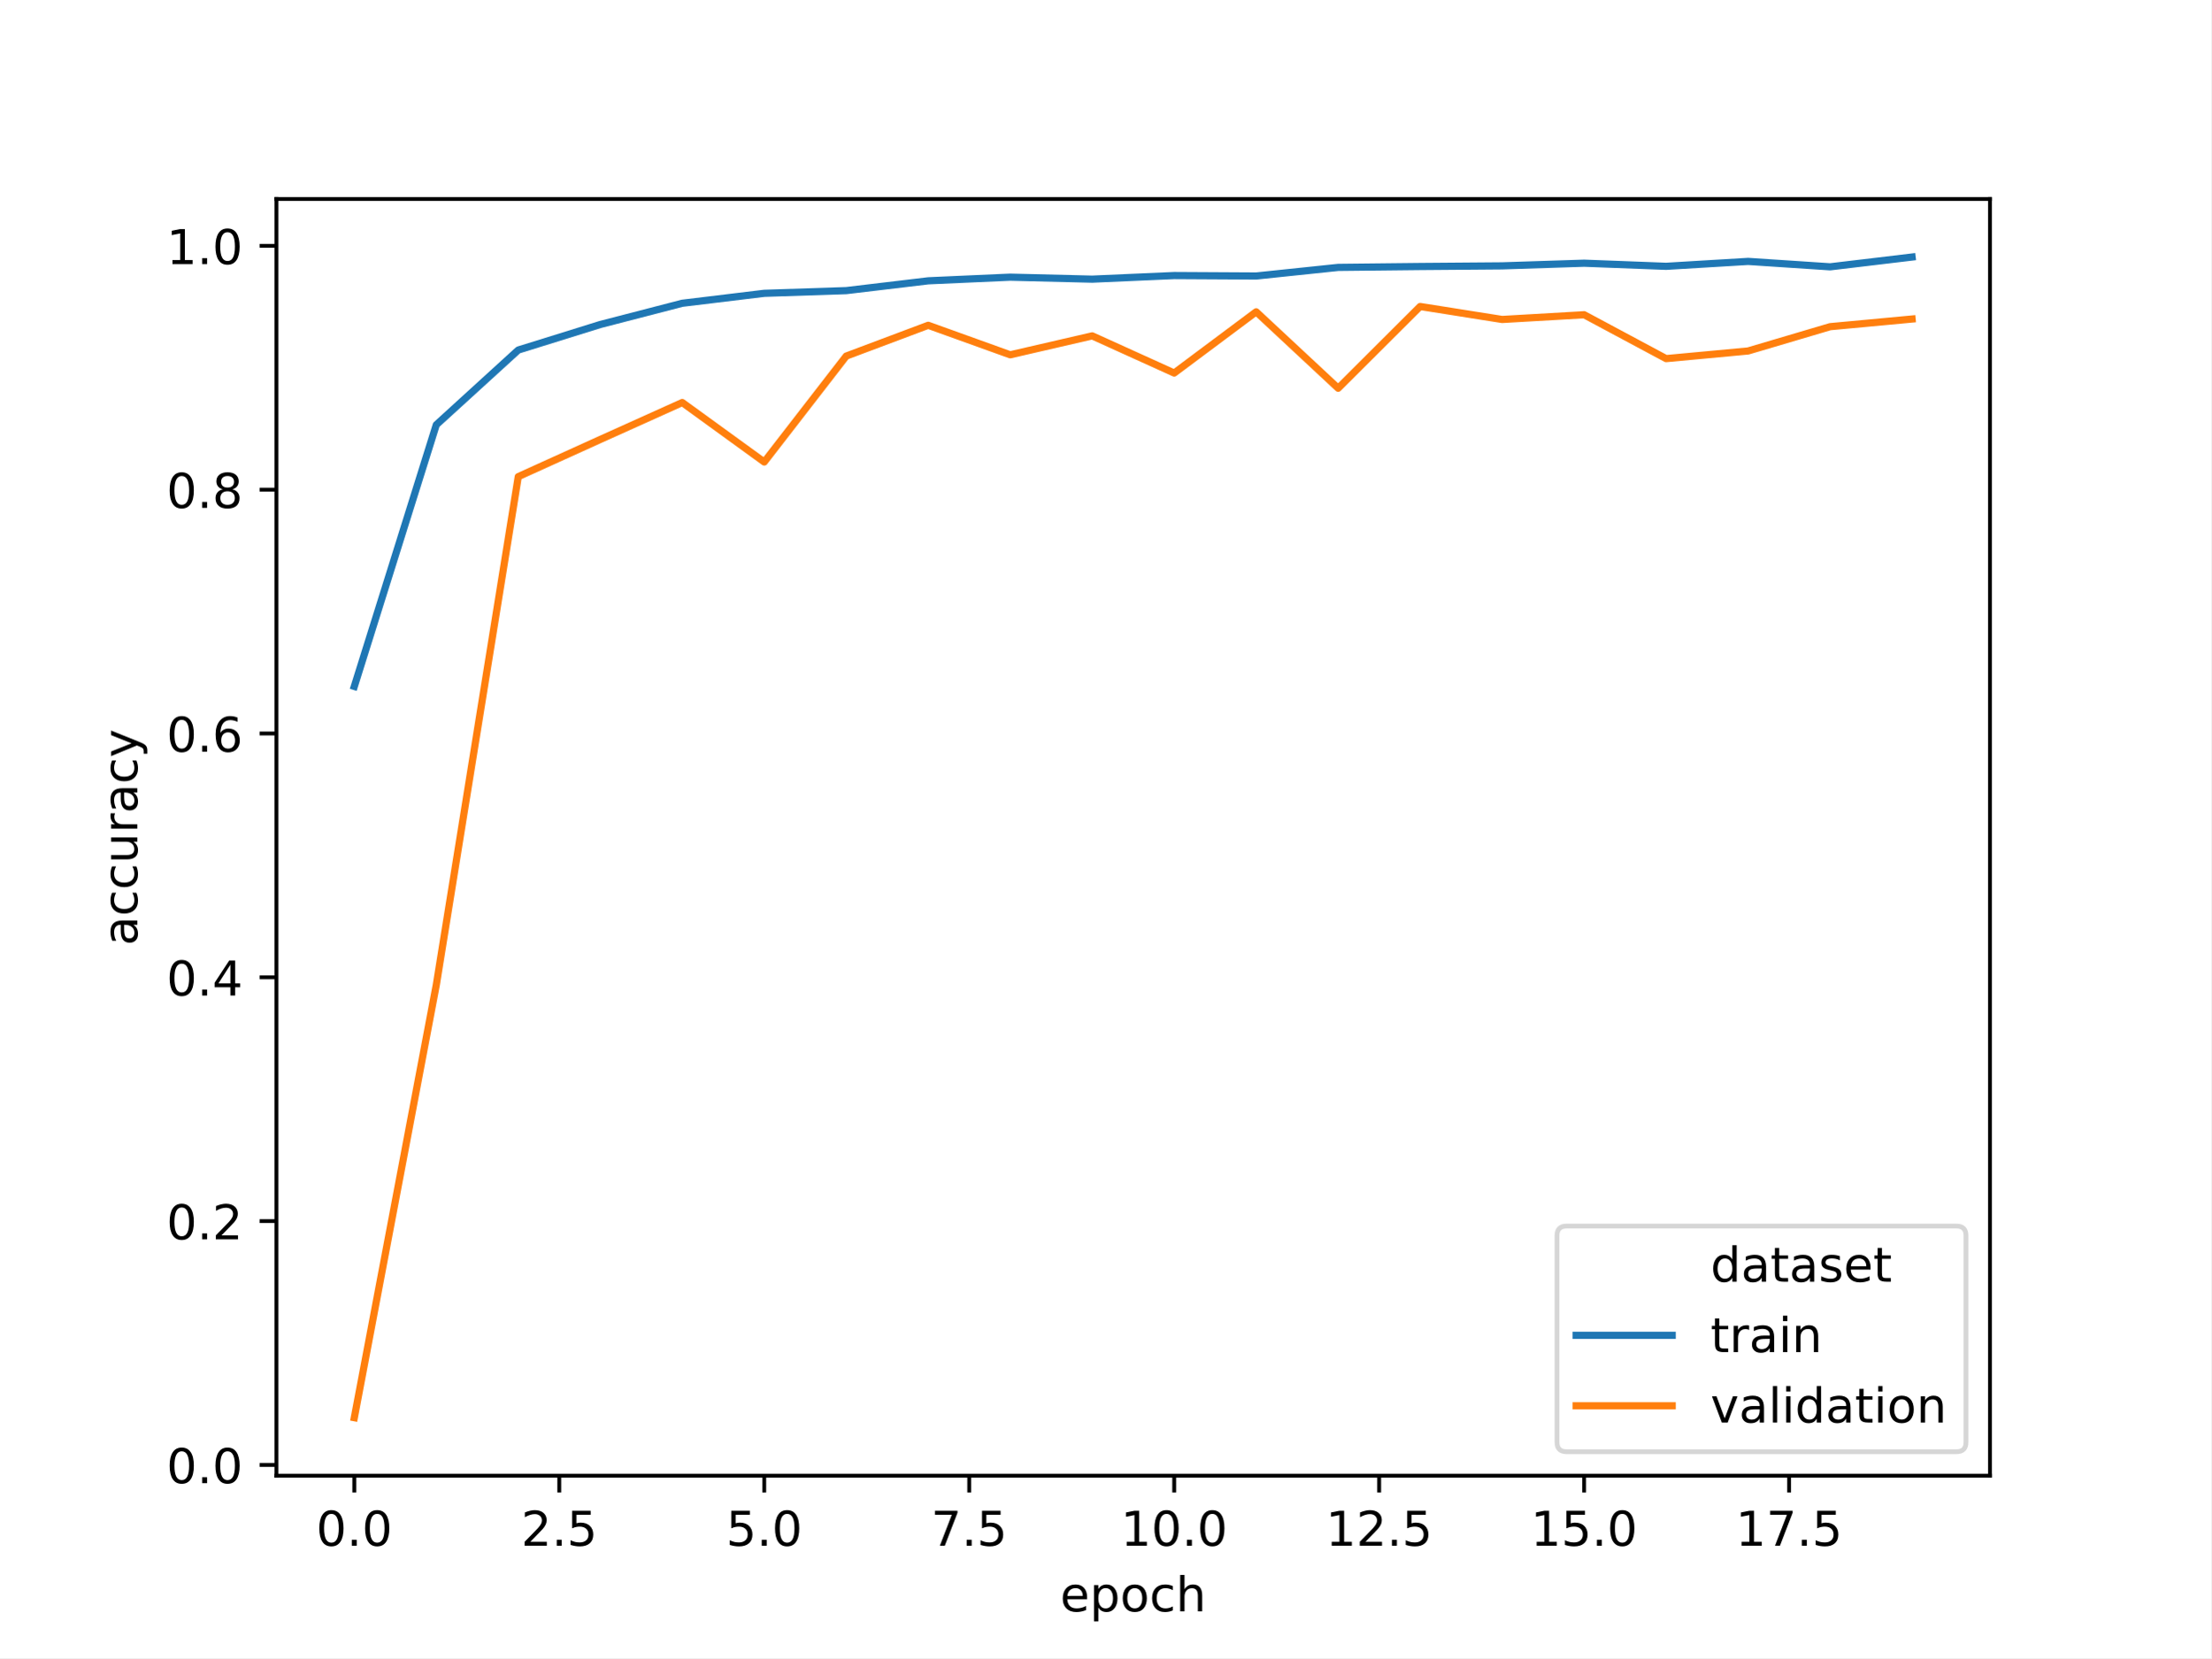
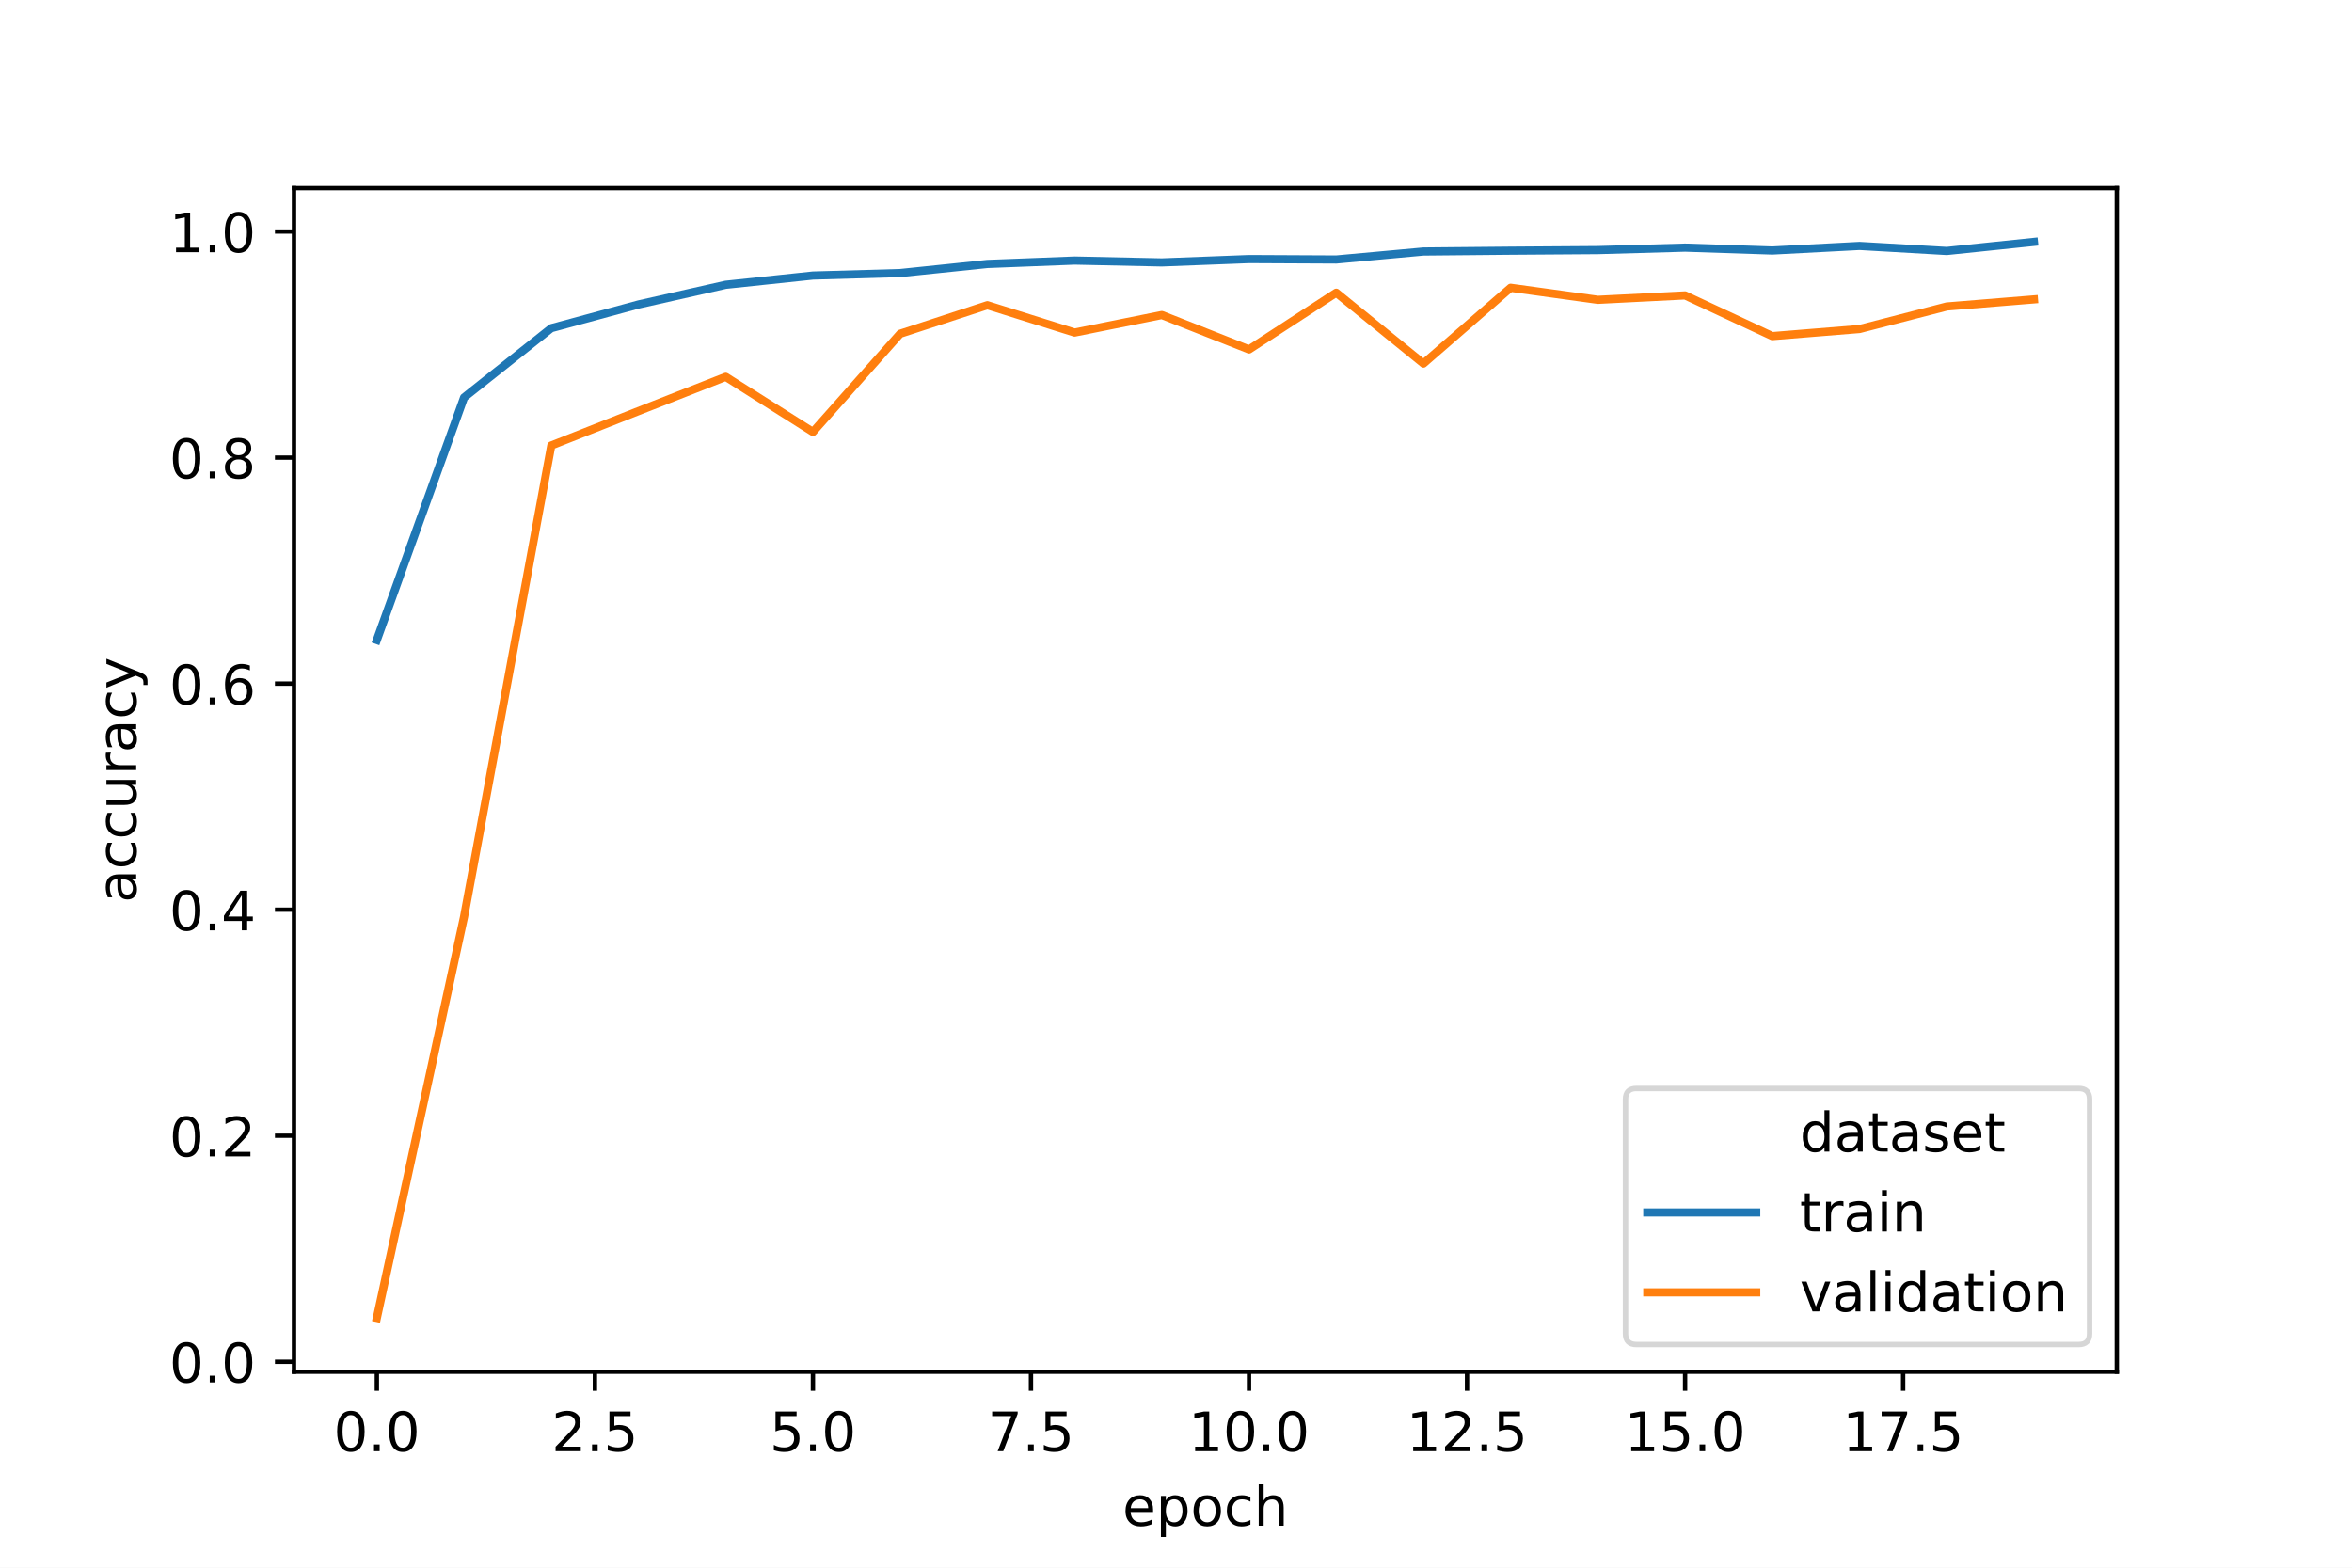
- <svg xmlns="http://www.w3.org/2000/svg" xmlns:xlink="http://www.w3.org/1999/xlink" height="345.6pt" version="1.1" viewBox="0 0 460.8 345.6" width="460.8pt">
+ <svg xmlns="http://www.w3.org/2000/svg" xmlns:xlink="http://www.w3.org/1999/xlink" height="288pt" version="1.1" viewBox="0 0 432 288" width="432pt">
  <defs>
    <style type="text/css">
*{stroke-linecap:butt;stroke-linejoin:round;}
  </style>
  </defs>
  <g id="figure_1">
    <g id="patch_1">
-       <path d="M 0 345.6  L 460.8 345.6  L 460.8 0  L 0 0  z " style="fill:#ffffff;" />
+       <path d="M 0 288  L 432 288  L 432 0  L 0 0  z " style="fill:#ffffff;" />
    </g>
    <g id="axes_1">
      <g id="patch_2">
-         <path d="M 57.6 307.584  L 414.72 307.584  L 414.72 41.472  L 57.6 41.472  z " style="fill:#ffffff;" />
+         <path d="M 54 252  L 388.8 252  L 388.8 34.56  L 54 34.56  z " style="fill:#ffffff;" />
      </g>
      <g id="matplotlib.axis_1">
        <g id="xtick_1">
          <g id="line2d_1">
            <defs>
-               <path d="M 0 0  L 0 3.5  " id="m6c2a45c7e8" style="stroke:#000000;stroke-width:0.8;" />
-             </defs>
-             <g>
-               <use style="stroke:#000000;stroke-width:0.8;" x="73.833" xlink:href="#m6c2a45c7e8" y="307.584" />
+               <path d="M 0 0  L 0 3.5  " id="mc2752db09e" style="stroke:#000000;stroke-width:0.8;" />
+             </defs>
+             <g>
+               <use style="stroke:#000000;stroke-width:0.8;" x="69.218" xlink:href="#mc2752db09e" y="252" />
            </g>
          </g>
          <g id="text_1">
            <defs>
              <path d="M 31.781 66.406  Q 24.172 66.406 20.328 58.906  Q 16.5 51.422 16.5 36.375  Q 16.5 21.391 20.328 13.891  Q 24.172 6.391 31.781 6.391  Q 39.453 6.391 43.281 13.891  Q 47.125 21.391 47.125 36.375  Q 47.125 51.422 43.281 58.906  Q 39.453 66.406 31.781 66.406  z M 31.781 74.219  Q 44.047 74.219 50.516 64.516  Q 56.984 54.828 56.984 36.375  Q 56.984 17.969 50.516 8.266  Q 44.047 -1.422 31.781 -1.422  Q 19.531 -1.422 13.062 8.266  Q 6.594 17.969 6.594 36.375  Q 6.594 54.828 13.062 64.516  Q 19.531 74.219 31.781 74.219  z " id="DejaVuSans-48" />
              <path d="M 10.688 12.406  L 21 12.406  L 21 0  L 10.688 0  z " id="DejaVuSans-46" />
            </defs>
-             <g transform="translate(65.88116 322.1824)scale(0.1 -0.1)">
+             <g transform="translate(61.26662 266.5984)scale(0.1 -0.1)">
              <use xlink:href="#DejaVuSans-48" />
              <use x="63.623" xlink:href="#DejaVuSans-46" />
              <use x="95.41" xlink:href="#DejaVuSans-48" />
            </g>
          </g>
        </g>
        <g id="xtick_2">
          <g id="line2d_2">
            <g>
-               <use style="stroke:#000000;stroke-width:0.8;" x="116.55" xlink:href="#m6c2a45c7e8" y="307.584" />
+               <use style="stroke:#000000;stroke-width:0.8;" x="109.266" xlink:href="#mc2752db09e" y="252" />
            </g>
          </g>
          <g id="text_2">
            <defs>
              <path d="M 19.188 8.297  L 53.609 8.297  L 53.609 0  L 7.328 0  L 7.328 8.297  Q 12.938 14.109 22.625 23.891  Q 32.328 33.688 34.812 36.531  Q 39.547 41.844 41.422 45.531  Q 43.312 49.219 43.312 52.781  Q 43.312 58.594 39.234 62.25  Q 35.156 65.922 28.609 65.922  Q 23.969 65.922 18.812 64.312  Q 13.672 62.703 7.812 59.422  L 7.812 69.391  Q 13.766 71.781 18.938 73  Q 24.125 74.219 28.422 74.219  Q 39.75 74.219 46.484 68.547  Q 53.219 62.891 53.219 53.422  Q 53.219 48.922 51.531 44.891  Q 49.859 40.875 45.406 35.406  Q 44.188 33.984 37.641 27.219  Q 31.109 20.453 19.188 8.297  z " id="DejaVuSans-50" />
              <path d="M 10.797 72.906  L 49.516 72.906  L 49.516 64.594  L 19.828 64.594  L 19.828 46.734  Q 21.969 47.469 24.109 47.828  Q 26.266 48.188 28.422 48.188  Q 40.625 48.188 47.75 41.5  Q 54.891 34.812 54.891 23.391  Q 54.891 11.625 47.562 5.094  Q 40.234 -1.422 26.906 -1.422  Q 22.312 -1.422 17.547 -0.641  Q 12.797 0.141 7.719 1.703  L 7.719 11.625  Q 12.109 9.234 16.797 8.062  Q 21.484 6.891 26.703 6.891  Q 35.156 6.891 40.078 11.328  Q 45.016 15.766 45.016 23.391  Q 45.016 31 40.078 35.438  Q 35.156 39.891 26.703 39.891  Q 22.75 39.891 18.812 39.016  Q 14.891 38.141 10.797 36.281  z " id="DejaVuSans-53" />
            </defs>
-             <g transform="translate(108.5989 322.1824)scale(0.1 -0.1)">
+             <g transform="translate(101.3145 266.5984)scale(0.1 -0.1)">
              <use xlink:href="#DejaVuSans-50" />
              <use x="63.623" xlink:href="#DejaVuSans-46" />
              <use x="95.41" xlink:href="#DejaVuSans-53" />
            </g>
          </g>
        </g>
        <g id="xtick_3">
          <g id="line2d_3">
            <g>
-               <use style="stroke:#000000;stroke-width:0.8;" x="159.268" xlink:href="#m6c2a45c7e8" y="307.584" />
+               <use style="stroke:#000000;stroke-width:0.8;" x="149.314" xlink:href="#mc2752db09e" y="252" />
            </g>
          </g>
          <g id="text_3">
-             <g transform="translate(151.3166 322.1824)scale(0.1 -0.1)">
+             <g transform="translate(141.3623 266.5984)scale(0.1 -0.1)">
              <use xlink:href="#DejaVuSans-53" />
              <use x="63.623" xlink:href="#DejaVuSans-46" />
              <use x="95.41" xlink:href="#DejaVuSans-48" />
            </g>
          </g>
        </g>
        <g id="xtick_4">
          <g id="line2d_4">
            <g>
-               <use style="stroke:#000000;stroke-width:0.8;" x="201.986" xlink:href="#m6c2a45c7e8" y="307.584" />
+               <use style="stroke:#000000;stroke-width:0.8;" x="189.362" xlink:href="#mc2752db09e" y="252" />
            </g>
          </g>
          <g id="text_4">
            <defs>
              <path d="M 8.203 72.906  L 55.078 72.906  L 55.078 68.703  L 28.609 0  L 18.312 0  L 43.219 64.594  L 8.203 64.594  z " id="DejaVuSans-55" />
            </defs>
-             <g transform="translate(194.0343 322.1824)scale(0.1 -0.1)">
+             <g transform="translate(181.4102 266.5984)scale(0.1 -0.1)">
              <use xlink:href="#DejaVuSans-55" />
              <use x="63.623" xlink:href="#DejaVuSans-46" />
              <use x="95.41" xlink:href="#DejaVuSans-53" />
            </g>
          </g>
        </g>
        <g id="xtick_5">
          <g id="line2d_5">
            <g>
-               <use style="stroke:#000000;stroke-width:0.8;" x="244.704" xlink:href="#m6c2a45c7e8" y="307.584" />
+               <use style="stroke:#000000;stroke-width:0.8;" x="229.41" xlink:href="#mc2752db09e" y="252" />
            </g>
          </g>
          <g id="text_5">
            <defs>
              <path d="M 12.406 8.297  L 28.516 8.297  L 28.516 63.922  L 10.984 60.406  L 10.984 69.391  L 28.422 72.906  L 38.281 72.906  L 38.281 8.297  L 54.391 8.297  L 54.391 0  L 12.406 0  z " id="DejaVuSans-49" />
            </defs>
-             <g transform="translate(233.5707 322.1824)scale(0.1 -0.1)">
+             <g transform="translate(218.2768 266.5984)scale(0.1 -0.1)">
              <use xlink:href="#DejaVuSans-49" />
              <use x="63.623" xlink:href="#DejaVuSans-48" />
              <use x="127.246" xlink:href="#DejaVuSans-46" />
              <use x="159.033" xlink:href="#DejaVuSans-48" />
            </g>
          </g>
        </g>
        <g id="xtick_6">
          <g id="line2d_6">
            <g>
-               <use style="stroke:#000000;stroke-width:0.8;" x="287.421" xlink:href="#m6c2a45c7e8" y="307.584" />
+               <use style="stroke:#000000;stroke-width:0.8;" x="269.457" xlink:href="#mc2752db09e" y="252" />
            </g>
          </g>
          <g id="text_6">
-             <g transform="translate(276.2884 322.1824)scale(0.1 -0.1)">
+             <g transform="translate(258.3246 266.5984)scale(0.1 -0.1)">
              <use xlink:href="#DejaVuSans-49" />
              <use x="63.623" xlink:href="#DejaVuSans-50" />
              <use x="127.246" xlink:href="#DejaVuSans-46" />
              <use x="159.033" xlink:href="#DejaVuSans-53" />
            </g>
          </g>
        </g>
        <g id="xtick_7">
          <g id="line2d_7">
            <g>
-               <use style="stroke:#000000;stroke-width:0.8;" x="330.139" xlink:href="#m6c2a45c7e8" y="307.584" />
+               <use style="stroke:#000000;stroke-width:0.8;" x="309.505" xlink:href="#mc2752db09e" y="252" />
            </g>
          </g>
          <g id="text_7">
-             <g transform="translate(319.0061 322.1824)scale(0.1 -0.1)">
+             <g transform="translate(298.3725 266.5984)scale(0.1 -0.1)">
              <use xlink:href="#DejaVuSans-49" />
              <use x="63.623" xlink:href="#DejaVuSans-53" />
              <use x="127.246" xlink:href="#DejaVuSans-46" />
              <use x="159.033" xlink:href="#DejaVuSans-48" />
            </g>
          </g>
        </g>
        <g id="xtick_8">
          <g id="line2d_8">
            <g>
-               <use style="stroke:#000000;stroke-width:0.8;" x="372.857" xlink:href="#m6c2a45c7e8" y="307.584" />
+               <use style="stroke:#000000;stroke-width:0.8;" x="349.553" xlink:href="#mc2752db09e" y="252" />
            </g>
          </g>
          <g id="text_8">
-             <g transform="translate(361.7238 322.1824)scale(0.1 -0.1)">
+             <g transform="translate(338.4203 266.5984)scale(0.1 -0.1)">
              <use xlink:href="#DejaVuSans-49" />
              <use x="63.623" xlink:href="#DejaVuSans-55" />
              <use x="127.246" xlink:href="#DejaVuSans-46" />
              <use x="159.033" xlink:href="#DejaVuSans-53" />
            </g>
          </g>
        </g>
        <g id="text_9">
          <defs>
            <path d="M 56.203 29.594  L 56.203 25.203  L 14.891 25.203  Q 15.484 15.922 20.484 11.062  Q 25.484 6.203 34.422 6.203  Q 39.594 6.203 44.453 7.469  Q 49.312 8.734 54.109 11.281  L 54.109 2.781  Q 49.266 0.734 44.188 -0.344  Q 39.109 -1.422 33.891 -1.422  Q 20.797 -1.422 13.156 6.188  Q 5.516 13.812 5.516 26.812  Q 5.516 40.234 12.766 48.109  Q 20.016 56 32.328 56  Q 43.359 56 49.781 48.891  Q 56.203 41.797 56.203 29.594  z M 47.219 32.234  Q 47.125 39.594 43.094 43.984  Q 39.062 48.391 32.422 48.391  Q 24.906 48.391 20.391 44.141  Q 15.875 39.891 15.188 32.172  z " id="DejaVuSans-101" />
            <path d="M 18.109 8.203  L 18.109 -20.797  L 9.078 -20.797  L 9.078 54.688  L 18.109 54.688  L 18.109 46.391  Q 20.953 51.266 25.266 53.625  Q 29.594 56 35.594 56  Q 45.562 56 51.781 48.094  Q 58.016 40.188 58.016 27.297  Q 58.016 14.406 51.781 6.484  Q 45.562 -1.422 35.594 -1.422  Q 29.594 -1.422 25.266 0.953  Q 20.953 3.328 18.109 8.203  z M 48.688 27.297  Q 48.688 37.203 44.609 42.844  Q 40.531 48.484 33.406 48.484  Q 26.266 48.484 22.188 42.844  Q 18.109 37.203 18.109 27.297  Q 18.109 17.391 22.188 11.75  Q 26.266 6.109 33.406 6.109  Q 40.531 6.109 44.609 11.75  Q 48.688 17.391 48.688 27.297  z " id="DejaVuSans-112" />
            <path d="M 30.609 48.391  Q 23.391 48.391 19.188 42.75  Q 14.984 37.109 14.984 27.297  Q 14.984 17.484 19.156 11.844  Q 23.344 6.203 30.609 6.203  Q 37.797 6.203 41.984 11.859  Q 46.188 17.531 46.188 27.297  Q 46.188 37.016 41.984 42.703  Q 37.797 48.391 30.609 48.391  z M 30.609 56  Q 42.328 56 49.016 48.375  Q 55.719 40.766 55.719 27.297  Q 55.719 13.875 49.016 6.219  Q 42.328 -1.422 30.609 -1.422  Q 18.844 -1.422 12.172 6.219  Q 5.516 13.875 5.516 27.297  Q 5.516 40.766 12.172 48.375  Q 18.844 56 30.609 56  z " id="DejaVuSans-111" />
            <path d="M 48.781 52.594  L 48.781 44.188  Q 44.969 46.297 41.141 47.344  Q 37.312 48.391 33.406 48.391  Q 24.656 48.391 19.812 42.844  Q 14.984 37.312 14.984 27.297  Q 14.984 17.281 19.812 11.734  Q 24.656 6.203 33.406 6.203  Q 37.312 6.203 41.141 7.25  Q 44.969 8.297 48.781 10.406  L 48.781 2.094  Q 45.016 0.344 40.984 -0.531  Q 36.969 -1.422 32.422 -1.422  Q 20.062 -1.422 12.781 6.344  Q 5.516 14.109 5.516 27.297  Q 5.516 40.672 12.859 48.328  Q 20.219 56 33.016 56  Q 37.156 56 41.109 55.141  Q 45.062 54.297 48.781 52.594  z " id="DejaVuSans-99" />
            <path d="M 54.891 33.016  L 54.891 0  L 45.906 0  L 45.906 32.719  Q 45.906 40.484 42.875 44.328  Q 39.844 48.188 33.797 48.188  Q 26.516 48.188 22.312 43.547  Q 18.109 38.922 18.109 30.906  L 18.109 0  L 9.078 0  L 9.078 75.984  L 18.109 75.984  L 18.109 46.188  Q 21.344 51.125 25.703 53.562  Q 30.078 56 35.797 56  Q 45.219 56 50.047 50.172  Q 54.891 44.344 54.891 33.016  z " id="DejaVuSans-104" />
          </defs>
-           <g transform="translate(220.9319 335.8606)scale(0.1 -0.1)">
+           <g transform="translate(206.1719 280.2766)scale(0.1 -0.1)">
            <use xlink:href="#DejaVuSans-101" />
            <use x="61.523" xlink:href="#DejaVuSans-112" />
            <use x="125" xlink:href="#DejaVuSans-111" />
            <use x="186.182" xlink:href="#DejaVuSans-99" />
            <use x="241.162" xlink:href="#DejaVuSans-104" />
          </g>
        </g>
      </g>
      <g id="matplotlib.axis_2">
        <g id="ytick_1">
          <g id="line2d_9">
            <defs>
-               <path d="M 0 0  L -3.5 0  " id="mc7cf2fef16" style="stroke:#000000;stroke-width:0.8;" />
-             </defs>
-             <g>
-               <use style="stroke:#000000;stroke-width:0.8;" x="57.6" xlink:href="#mc7cf2fef16" y="305.341" />
+               <path d="M 0 0  L -3.5 0  " id="ma299f77362" style="stroke:#000000;stroke-width:0.8;" />
+             </defs>
+             <g>
+               <use style="stroke:#000000;stroke-width:0.8;" x="54" xlink:href="#ma299f77362" y="250.168" />
            </g>
          </g>
          <g id="text_10">
-             <g transform="translate(34.69687 309.1405)scale(0.1 -0.1)">
+             <g transform="translate(31.09688 253.9667)scale(0.1 -0.1)">
              <use xlink:href="#DejaVuSans-48" />
              <use x="63.623" xlink:href="#DejaVuSans-46" />
              <use x="95.41" xlink:href="#DejaVuSans-48" />
            </g>
          </g>
        </g>
        <g id="ytick_2">
          <g id="line2d_10">
            <g>
-               <use style="stroke:#000000;stroke-width:0.8;" x="57.6" xlink:href="#mc7cf2fef16" y="254.52" />
+               <use style="stroke:#000000;stroke-width:0.8;" x="54" xlink:href="#ma299f77362" y="208.642" />
            </g>
          </g>
          <g id="text_11">
-             <g transform="translate(34.69687 258.3197)scale(0.1 -0.1)">
+             <g transform="translate(31.09688 212.441)scale(0.1 -0.1)">
              <use xlink:href="#DejaVuSans-48" />
              <use x="63.623" xlink:href="#DejaVuSans-46" />
              <use x="95.41" xlink:href="#DejaVuSans-50" />
            </g>
          </g>
        </g>
        <g id="ytick_3">
          <g id="line2d_11">
            <g>
-               <use style="stroke:#000000;stroke-width:0.8;" x="57.6" xlink:href="#mc7cf2fef16" y="203.7" />
+               <use style="stroke:#000000;stroke-width:0.8;" x="54" xlink:href="#ma299f77362" y="167.116" />
            </g>
          </g>
          <g id="text_12">
            <defs>
              <path d="M 37.797 64.312  L 12.891 25.391  L 37.797 25.391  z M 35.203 72.906  L 47.609 72.906  L 47.609 25.391  L 58.016 25.391  L 58.016 17.188  L 47.609 17.188  L 47.609 0  L 37.797 0  L 37.797 17.188  L 4.891 17.188  L 4.891 26.703  z " id="DejaVuSans-52" />
            </defs>
-             <g transform="translate(34.69687 207.4989)scale(0.1 -0.1)">
+             <g transform="translate(31.09688 170.9154)scale(0.1 -0.1)">
              <use xlink:href="#DejaVuSans-48" />
              <use x="63.623" xlink:href="#DejaVuSans-46" />
              <use x="95.41" xlink:href="#DejaVuSans-52" />
            </g>
          </g>
        </g>
        <g id="ytick_4">
          <g id="line2d_12">
            <g>
-               <use style="stroke:#000000;stroke-width:0.8;" x="57.6" xlink:href="#mc7cf2fef16" y="152.879" />
+               <use style="stroke:#000000;stroke-width:0.8;" x="54" xlink:href="#ma299f77362" y="125.59" />
            </g>
          </g>
          <g id="text_13">
            <defs>
              <path d="M 33.016 40.375  Q 26.375 40.375 22.484 35.828  Q 18.609 31.297 18.609 23.391  Q 18.609 15.531 22.484 10.953  Q 26.375 6.391 33.016 6.391  Q 39.656 6.391 43.531 10.953  Q 47.406 15.531 47.406 23.391  Q 47.406 31.297 43.531 35.828  Q 39.656 40.375 33.016 40.375  z M 52.594 71.297  L 52.594 62.312  Q 48.875 64.062 45.094 64.984  Q 41.312 65.922 37.594 65.922  Q 27.828 65.922 22.672 59.328  Q 17.531 52.734 16.797 39.406  Q 19.672 43.656 24.016 45.922  Q 28.375 48.188 33.594 48.188  Q 44.578 48.188 50.953 41.516  Q 57.328 34.859 57.328 23.391  Q 57.328 12.156 50.688 5.359  Q 44.047 -1.422 33.016 -1.422  Q 20.359 -1.422 13.672 8.266  Q 6.984 17.969 6.984 36.375  Q 6.984 53.656 15.188 63.938  Q 23.391 74.219 37.203 74.219  Q 40.922 74.219 44.703 73.484  Q 48.484 72.75 52.594 71.297  z " id="DejaVuSans-54" />
            </defs>
-             <g transform="translate(34.69687 156.6781)scale(0.1 -0.1)">
+             <g transform="translate(31.09688 129.3897)scale(0.1 -0.1)">
              <use xlink:href="#DejaVuSans-48" />
              <use x="63.623" xlink:href="#DejaVuSans-46" />
              <use x="95.41" xlink:href="#DejaVuSans-54" />
            </g>
          </g>
        </g>
        <g id="ytick_5">
          <g id="line2d_13">
            <g>
-               <use style="stroke:#000000;stroke-width:0.8;" x="57.6" xlink:href="#mc7cf2fef16" y="102.058" />
+               <use style="stroke:#000000;stroke-width:0.8;" x="54" xlink:href="#ma299f77362" y="84.065" />
            </g>
          </g>
          <g id="text_14">
            <defs>
              <path d="M 31.781 34.625  Q 24.75 34.625 20.719 30.859  Q 16.703 27.094 16.703 20.516  Q 16.703 13.922 20.719 10.156  Q 24.75 6.391 31.781 6.391  Q 38.812 6.391 42.859 10.172  Q 46.922 13.969 46.922 20.516  Q 46.922 27.094 42.891 30.859  Q 38.875 34.625 31.781 34.625  z M 21.922 38.812  Q 15.578 40.375 12.031 44.719  Q 8.5 49.078 8.5 55.328  Q 8.5 64.062 14.719 69.141  Q 20.953 74.219 31.781 74.219  Q 42.672 74.219 48.875 69.141  Q 55.078 64.062 55.078 55.328  Q 55.078 49.078 51.531 44.719  Q 48 40.375 41.703 38.812  Q 48.828 37.156 52.797 32.312  Q 56.781 27.484 56.781 20.516  Q 56.781 9.906 50.312 4.234  Q 43.844 -1.422 31.781 -1.422  Q 19.734 -1.422 13.25 4.234  Q 6.781 9.906 6.781 20.516  Q 6.781 27.484 10.781 32.312  Q 14.797 37.156 21.922 38.812  z M 18.312 54.391  Q 18.312 48.734 21.844 45.562  Q 25.391 42.391 31.781 42.391  Q 38.141 42.391 41.719 45.562  Q 45.312 48.734 45.312 54.391  Q 45.312 60.062 41.719 63.234  Q 38.141 66.406 31.781 66.406  Q 25.391 66.406 21.844 63.234  Q 18.312 60.062 18.312 54.391  z " id="DejaVuSans-56" />
            </defs>
-             <g transform="translate(34.69687 105.8573)scale(0.1 -0.1)">
+             <g transform="translate(31.09688 87.86404)scale(0.1 -0.1)">
              <use xlink:href="#DejaVuSans-48" />
              <use x="63.623" xlink:href="#DejaVuSans-46" />
              <use x="95.41" xlink:href="#DejaVuSans-56" />
            </g>
          </g>
        </g>
        <g id="ytick_6">
          <g id="line2d_14">
            <g>
-               <use style="stroke:#000000;stroke-width:0.8;" x="57.6" xlink:href="#mc7cf2fef16" y="51.237" />
+               <use style="stroke:#000000;stroke-width:0.8;" x="54" xlink:href="#ma299f77362" y="42.539" />
            </g>
          </g>
          <g id="text_15">
-             <g transform="translate(34.69687 55.03643)scale(0.1 -0.1)">
+             <g transform="translate(31.09688 46.33837)scale(0.1 -0.1)">
              <use xlink:href="#DejaVuSans-49" />
              <use x="63.623" xlink:href="#DejaVuSans-46" />
              <use x="95.41" xlink:href="#DejaVuSans-48" />
            </g>
          </g>
        </g>
        <g id="text_16">
          <defs>
            <path d="M 34.281 27.484  Q 23.391 27.484 19.188 25  Q 14.984 22.516 14.984 16.5  Q 14.984 11.719 18.141 8.906  Q 21.297 6.109 26.703 6.109  Q 34.188 6.109 38.703 11.406  Q 43.219 16.703 43.219 25.484  L 43.219 27.484  z M 52.203 31.203  L 52.203 0  L 43.219 0  L 43.219 8.297  Q 40.141 3.328 35.547 0.953  Q 30.953 -1.422 24.312 -1.422  Q 15.922 -1.422 10.953 3.297  Q 6 8.016 6 15.922  Q 6 25.141 12.172 29.828  Q 18.359 34.516 30.609 34.516  L 43.219 34.516  L 43.219 35.406  Q 43.219 41.609 39.141 45  Q 35.062 48.391 27.688 48.391  Q 23 48.391 18.547 47.266  Q 14.109 46.141 10.016 43.891  L 10.016 52.203  Q 14.938 54.109 19.578 55.047  Q 24.219 56 28.609 56  Q 40.484 56 46.344 49.844  Q 52.203 43.703 52.203 31.203  z " id="DejaVuSans-97" />
            <path d="M 8.5 21.578  L 8.5 54.688  L 17.484 54.688  L 17.484 21.922  Q 17.484 14.156 20.5 10.266  Q 23.531 6.391 29.594 6.391  Q 36.859 6.391 41.078 11.031  Q 45.312 15.672 45.312 23.688  L 45.312 54.688  L 54.297 54.688  L 54.297 0  L 45.312 0  L 45.312 8.406  Q 42.047 3.422 37.719 1  Q 33.406 -1.422 27.688 -1.422  Q 18.266 -1.422 13.375 4.438  Q 8.5 10.297 8.5 21.578  z M 31.109 56  z " id="DejaVuSans-117" />
            <path d="M 41.109 46.297  Q 39.594 47.172 37.812 47.578  Q 36.031 48 33.891 48  Q 26.266 48 22.188 43.047  Q 18.109 38.094 18.109 28.812  L 18.109 0  L 9.078 0  L 9.078 54.688  L 18.109 54.688  L 18.109 46.188  Q 20.953 51.172 25.484 53.578  Q 30.031 56 36.531 56  Q 37.453 56 38.578 55.875  Q 39.703 55.766 41.062 55.516  z " id="DejaVuSans-114" />
            <path d="M 32.172 -5.078  Q 28.375 -14.844 24.75 -17.812  Q 21.141 -20.797 15.094 -20.797  L 7.906 -20.797  L 7.906 -13.281  L 13.188 -13.281  Q 16.891 -13.281 18.938 -11.516  Q 21 -9.766 23.484 -3.219  L 25.094 0.875  L 2.984 54.688  L 12.5 54.688  L 29.594 11.922  L 46.688 54.688  L 56.203 54.688  z " id="DejaVuSans-121" />
          </defs>
-           <g transform="translate(28.61719 197.0874)rotate(-90)scale(0.1 -0.1)">
+           <g transform="translate(25.01719 165.8394)rotate(-90)scale(0.1 -0.1)">
            <use xlink:href="#DejaVuSans-97" />
            <use x="61.279" xlink:href="#DejaVuSans-99" />
            <use x="116.26" xlink:href="#DejaVuSans-99" />
            <use x="171.24" xlink:href="#DejaVuSans-117" />
            <use x="234.619" xlink:href="#DejaVuSans-114" />
            <use x="275.732" xlink:href="#DejaVuSans-97" />
            <use x="337.012" xlink:href="#DejaVuSans-99" />
            <use x="391.992" xlink:href="#DejaVuSans-121" />
          </g>
        </g>
      </g>
      <g id="line2d_15">
-         <path clip-path="url(#p19889ca1e7)" d="M 73.833 143.07  L 90.92 88.538  L 108.007 72.954  L 125.094 67.633  L 142.181 63.205  L 159.268 61.131  L 176.355 60.568  L 193.442 58.527  L 210.529 57.763  L 227.616 58.181  L 244.704 57.426  L 261.791 57.522  L 278.878 55.73  L 295.965 55.545  L 313.052 55.409  L 330.139 54.854  L 347.226 55.505  L 364.313 54.476  L 381.4 55.609  L 398.487 53.568  " style="fill:none;stroke:#1f77b4;stroke-linecap:square;stroke-width:1.5;" />
+         <path clip-path="url(#pa33c925bdd)" d="M 69.218 117.576  L 85.237 73.017  L 101.256 60.284  L 117.276 55.936  L 133.295 52.318  L 149.314 50.623  L 165.333 50.164  L 181.352 48.496  L 197.371 47.872  L 213.39 48.213  L 229.41 47.596  L 245.429 47.675  L 261.448 46.21  L 277.467 46.059  L 293.486 45.948  L 309.505 45.494  L 325.524 46.026  L 341.544 45.186  L 357.563 46.112  L 373.582 44.444  " style="fill:none;stroke:#1f77b4;stroke-linecap:square;stroke-width:1.5;" />
      </g>
      <g id="line2d_16">
-         <path clip-path="url(#p19889ca1e7)" d="M 73.833 295.488  L 90.92 205.283  L 108.007 99.342  L 125.094 91.595  L 142.181 83.896  L 159.268 96.291  L 176.355 74.212  L 193.442 67.797  L 210.529 73.946  L 227.616 70  L 244.704 77.747  L 261.791 64.988  L 278.878 80.918  L 295.965 63.875  L 313.052 66.586  L 330.139 65.594  L 347.226 74.745  L 364.313 73.147  L 381.4 68.087  L 398.487 66.489  " style="fill:none;stroke:#ff7f0e;stroke-linecap:square;stroke-width:1.5;" />
+         <path clip-path="url(#pa33c925bdd)" d="M 69.218 242.116  L 85.237 168.41  L 101.256 81.845  L 117.276 75.515  L 133.295 69.225  L 149.314 79.353  L 165.333 61.312  L 181.352 56.07  L 197.371 61.094  L 213.39 57.87  L 229.41 64.2  L 245.429 53.775  L 261.448 66.791  L 277.467 52.865  L 293.486 55.081  L 309.505 54.27  L 325.524 61.747  L 341.544 60.442  L 357.563 56.307  L 373.582 55.002  " style="fill:none;stroke:#ff7f0e;stroke-linecap:square;stroke-width:1.5;" />
      </g>
      <g id="line2d_17" />
      <g id="line2d_18" />
      <g id="line2d_19" />
      <g id="patch_3">
-         <path d="M 57.6 307.584  L 57.6 41.472  " style="fill:none;stroke:#000000;stroke-linecap:square;stroke-linejoin:miter;stroke-width:0.8;" />
+         <path d="M 54 252  L 54 34.56  " style="fill:none;stroke:#000000;stroke-linecap:square;stroke-linejoin:miter;stroke-width:0.8;" />
      </g>
      <g id="patch_4">
-         <path d="M 414.72 307.584  L 414.72 41.472  " style="fill:none;stroke:#000000;stroke-linecap:square;stroke-linejoin:miter;stroke-width:0.8;" />
+         <path d="M 388.8 252  L 388.8 34.56  " style="fill:none;stroke:#000000;stroke-linecap:square;stroke-linejoin:miter;stroke-width:0.8;" />
      </g>
      <g id="patch_5">
-         <path d="M 57.6 307.584  L 414.72 307.584  " style="fill:none;stroke:#000000;stroke-linecap:square;stroke-linejoin:miter;stroke-width:0.8;" />
+         <path d="M 54 252  L 388.8 252  " style="fill:none;stroke:#000000;stroke-linecap:square;stroke-linejoin:miter;stroke-width:0.8;" />
      </g>
      <g id="patch_6">
-         <path d="M 57.6 41.472  L 414.72 41.472  " style="fill:none;stroke:#000000;stroke-linecap:square;stroke-linejoin:miter;stroke-width:0.8;" />
+         <path d="M 54 34.56  L 388.8 34.56  " style="fill:none;stroke:#000000;stroke-linecap:square;stroke-linejoin:miter;stroke-width:0.8;" />
      </g>
      <g id="legend_1">
        <g id="patch_7">
-           <path d="M 326.486 302.584  L 407.72 302.584  Q 409.72 302.584 409.72 300.584  L 409.72 257.55  Q 409.72 255.55 407.72 255.55  L 326.486 255.55  Q 324.486 255.55 324.486 257.55  L 324.486 300.584  Q 324.486 302.584 326.486 302.584  z " style="fill:#ffffff;opacity:0.8;stroke:#cccccc;stroke-linejoin:miter;" />
+           <path d="M 300.566 247  L 381.8 247  Q 383.8 247 383.8 245  L 383.8 201.966  Q 383.8 199.966 381.8 199.966  L 300.566 199.966  Q 298.566 199.966 298.566 201.966  L 298.566 245  Q 298.566 247 300.566 247  z " style="fill:#ffffff;opacity:0.8;stroke:#cccccc;stroke-linejoin:miter;" />
        </g>
        <g id="line2d_20">
-           <path d="M 328.486 263.648  L 348.486 263.648  " style="fill:none;" />
+           <path d="M 302.566 208.064  L 322.566 208.064  " style="fill:none;" />
        </g>
        <g id="line2d_21" />
        <g id="text_17">
          <defs>
            <path d="M 45.406 46.391  L 45.406 75.984  L 54.391 75.984  L 54.391 0  L 45.406 0  L 45.406 8.203  Q 42.578 3.328 38.25 0.953  Q 33.938 -1.422 27.875 -1.422  Q 17.969 -1.422 11.734 6.484  Q 5.516 14.406 5.516 27.297  Q 5.516 40.188 11.734 48.094  Q 17.969 56 27.875 56  Q 33.938 56 38.25 53.625  Q 42.578 51.266 45.406 46.391  z M 14.797 27.297  Q 14.797 17.391 18.875 11.75  Q 22.953 6.109 30.078 6.109  Q 37.203 6.109 41.297 11.75  Q 45.406 17.391 45.406 27.297  Q 45.406 37.203 41.297 42.844  Q 37.203 48.484 30.078 48.484  Q 22.953 48.484 18.875 42.844  Q 14.797 37.203 14.797 27.297  z " id="DejaVuSans-100" />
            <path d="M 18.312 70.219  L 18.312 54.688  L 36.812 54.688  L 36.812 47.703  L 18.312 47.703  L 18.312 18.016  Q 18.312 11.328 20.141 9.422  Q 21.969 7.516 27.594 7.516  L 36.812 7.516  L 36.812 0  L 27.594 0  Q 17.188 0 13.234 3.875  Q 9.281 7.766 9.281 18.016  L 9.281 47.703  L 2.688 47.703  L 2.688 54.688  L 9.281 54.688  L 9.281 70.219  z " id="DejaVuSans-116" />
            <path d="M 44.281 53.078  L 44.281 44.578  Q 40.484 46.531 36.375 47.5  Q 32.281 48.484 27.875 48.484  Q 21.188 48.484 17.844 46.438  Q 14.5 44.391 14.5 40.281  Q 14.5 37.156 16.891 35.375  Q 19.281 33.594 26.516 31.984  L 29.594 31.297  Q 39.156 29.25 43.188 25.516  Q 47.219 21.781 47.219 15.094  Q 47.219 7.469 41.188 3.016  Q 35.156 -1.422 24.609 -1.422  Q 20.219 -1.422 15.453 -0.562  Q 10.688 0.297 5.422 2  L 5.422 11.281  Q 10.406 8.688 15.234 7.391  Q 20.062 6.109 24.812 6.109  Q 31.156 6.109 34.562 8.281  Q 37.984 10.453 37.984 14.406  Q 37.984 18.062 35.516 20.016  Q 33.062 21.969 24.703 23.781  L 21.578 24.516  Q 13.234 26.266 9.516 29.906  Q 5.812 33.547 5.812 39.891  Q 5.812 47.609 11.281 51.797  Q 16.75 56 26.812 56  Q 31.781 56 36.172 55.266  Q 40.578 54.547 44.281 53.078  z " id="DejaVuSans-115" />
          </defs>
-           <g transform="translate(356.4856 267.1481)scale(0.1 -0.1)">
+           <g transform="translate(330.5656 211.5641)scale(0.1 -0.1)">
            <use xlink:href="#DejaVuSans-100" />
            <use x="63.477" xlink:href="#DejaVuSans-97" />
            <use x="124.756" xlink:href="#DejaVuSans-116" />
            <use x="163.965" xlink:href="#DejaVuSans-97" />
            <use x="225.244" xlink:href="#DejaVuSans-115" />
            <use x="277.344" xlink:href="#DejaVuSans-101" />
            <use x="338.867" xlink:href="#DejaVuSans-116" />
          </g>
        </g>
        <g id="line2d_22">
-           <path d="M 328.486 278.326  L 348.486 278.326  " style="fill:none;stroke:#1f77b4;stroke-linecap:square;stroke-width:1.5;" />
+           <path d="M 302.566 222.742  L 322.566 222.742  " style="fill:none;stroke:#1f77b4;stroke-linecap:square;stroke-width:1.5;" />
        </g>
        <g id="line2d_23" />
        <g id="text_18">
          <defs>
            <path d="M 9.422 54.688  L 18.406 54.688  L 18.406 0  L 9.422 0  z M 9.422 75.984  L 18.406 75.984  L 18.406 64.594  L 9.422 64.594  z " id="DejaVuSans-105" />
            <path d="M 54.891 33.016  L 54.891 0  L 45.906 0  L 45.906 32.719  Q 45.906 40.484 42.875 44.328  Q 39.844 48.188 33.797 48.188  Q 26.516 48.188 22.312 43.547  Q 18.109 38.922 18.109 30.906  L 18.109 0  L 9.078 0  L 9.078 54.688  L 18.109 54.688  L 18.109 46.188  Q 21.344 51.125 25.703 53.562  Q 30.078 56 35.797 56  Q 45.219 56 50.047 50.172  Q 54.891 44.344 54.891 33.016  z " id="DejaVuSans-110" />
          </defs>
-           <g transform="translate(356.4856 281.8262)scale(0.1 -0.1)">
+           <g transform="translate(330.5656 226.2422)scale(0.1 -0.1)">
            <use xlink:href="#DejaVuSans-116" />
            <use x="39.209" xlink:href="#DejaVuSans-114" />
            <use x="80.322" xlink:href="#DejaVuSans-97" />
            <use x="141.602" xlink:href="#DejaVuSans-105" />
            <use x="169.385" xlink:href="#DejaVuSans-110" />
          </g>
        </g>
        <g id="line2d_24">
-           <path d="M 328.486 293.004  L 348.486 293.004  " style="fill:none;stroke:#ff7f0e;stroke-linecap:square;stroke-width:1.5;" />
+           <path d="M 302.566 237.42  L 322.566 237.42  " style="fill:none;stroke:#ff7f0e;stroke-linecap:square;stroke-width:1.5;" />
        </g>
        <g id="line2d_25" />
        <g id="text_19">
          <defs>
            <path d="M 2.984 54.688  L 12.5 54.688  L 29.594 8.797  L 46.688 54.688  L 56.203 54.688  L 35.688 0  L 23.484 0  z " id="DejaVuSans-118" />
            <path d="M 9.422 75.984  L 18.406 75.984  L 18.406 0  L 9.422 0  z " id="DejaVuSans-108" />
          </defs>
-           <g transform="translate(356.4856 296.5043)scale(0.1 -0.1)">
+           <g transform="translate(330.5656 240.9203)scale(0.1 -0.1)">
            <use xlink:href="#DejaVuSans-118" />
            <use x="59.18" xlink:href="#DejaVuSans-97" />
            <use x="120.459" xlink:href="#DejaVuSans-108" />
            <use x="148.242" xlink:href="#DejaVuSans-105" />
            <use x="176.025" xlink:href="#DejaVuSans-100" />
            <use x="239.502" xlink:href="#DejaVuSans-97" />
            <use x="300.781" xlink:href="#DejaVuSans-116" />
            <use x="339.99" xlink:href="#DejaVuSans-105" />
            <use x="367.773" xlink:href="#DejaVuSans-111" />
            <use x="428.955" xlink:href="#DejaVuSans-110" />
          </g>
        </g>
      </g>
    </g>
  </g>
  <defs>
-     <clipPath id="p19889ca1e7">
-       <rect height="266.112" width="357.12" x="57.6" y="41.472" />
+     <clipPath id="pa33c925bdd">
+       <rect height="217.44" width="334.8" x="54" y="34.56" />
    </clipPath>
  </defs>
</svg>
